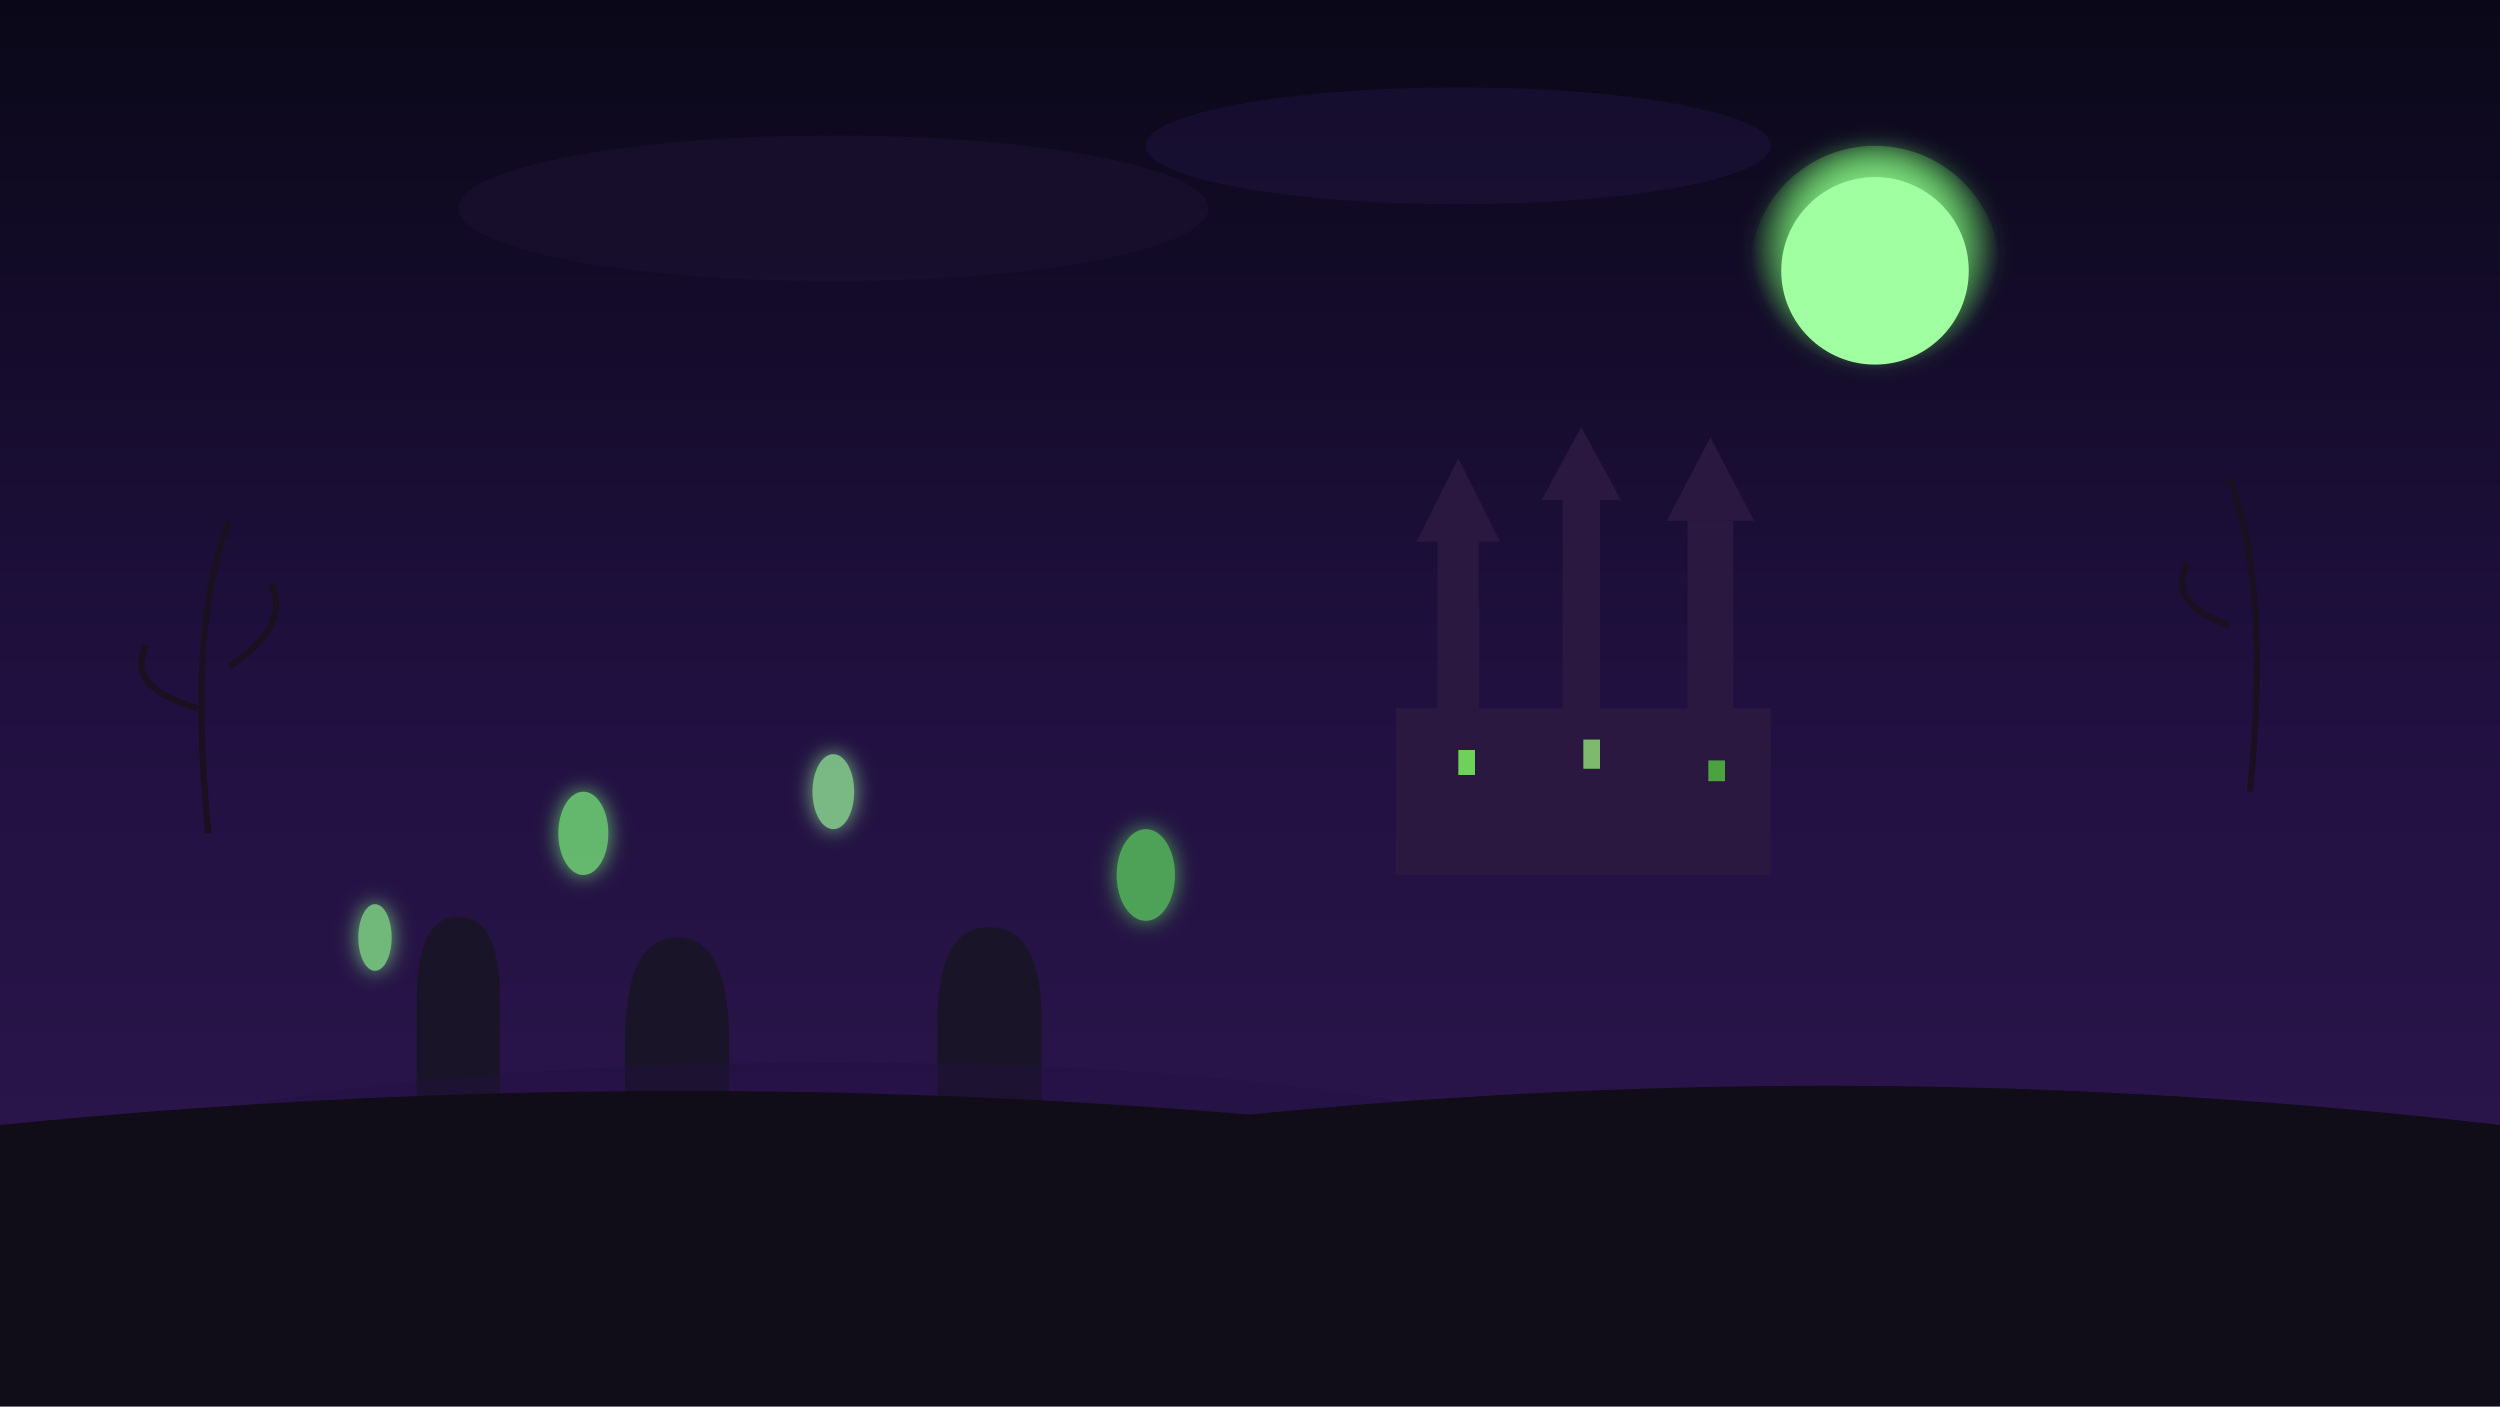
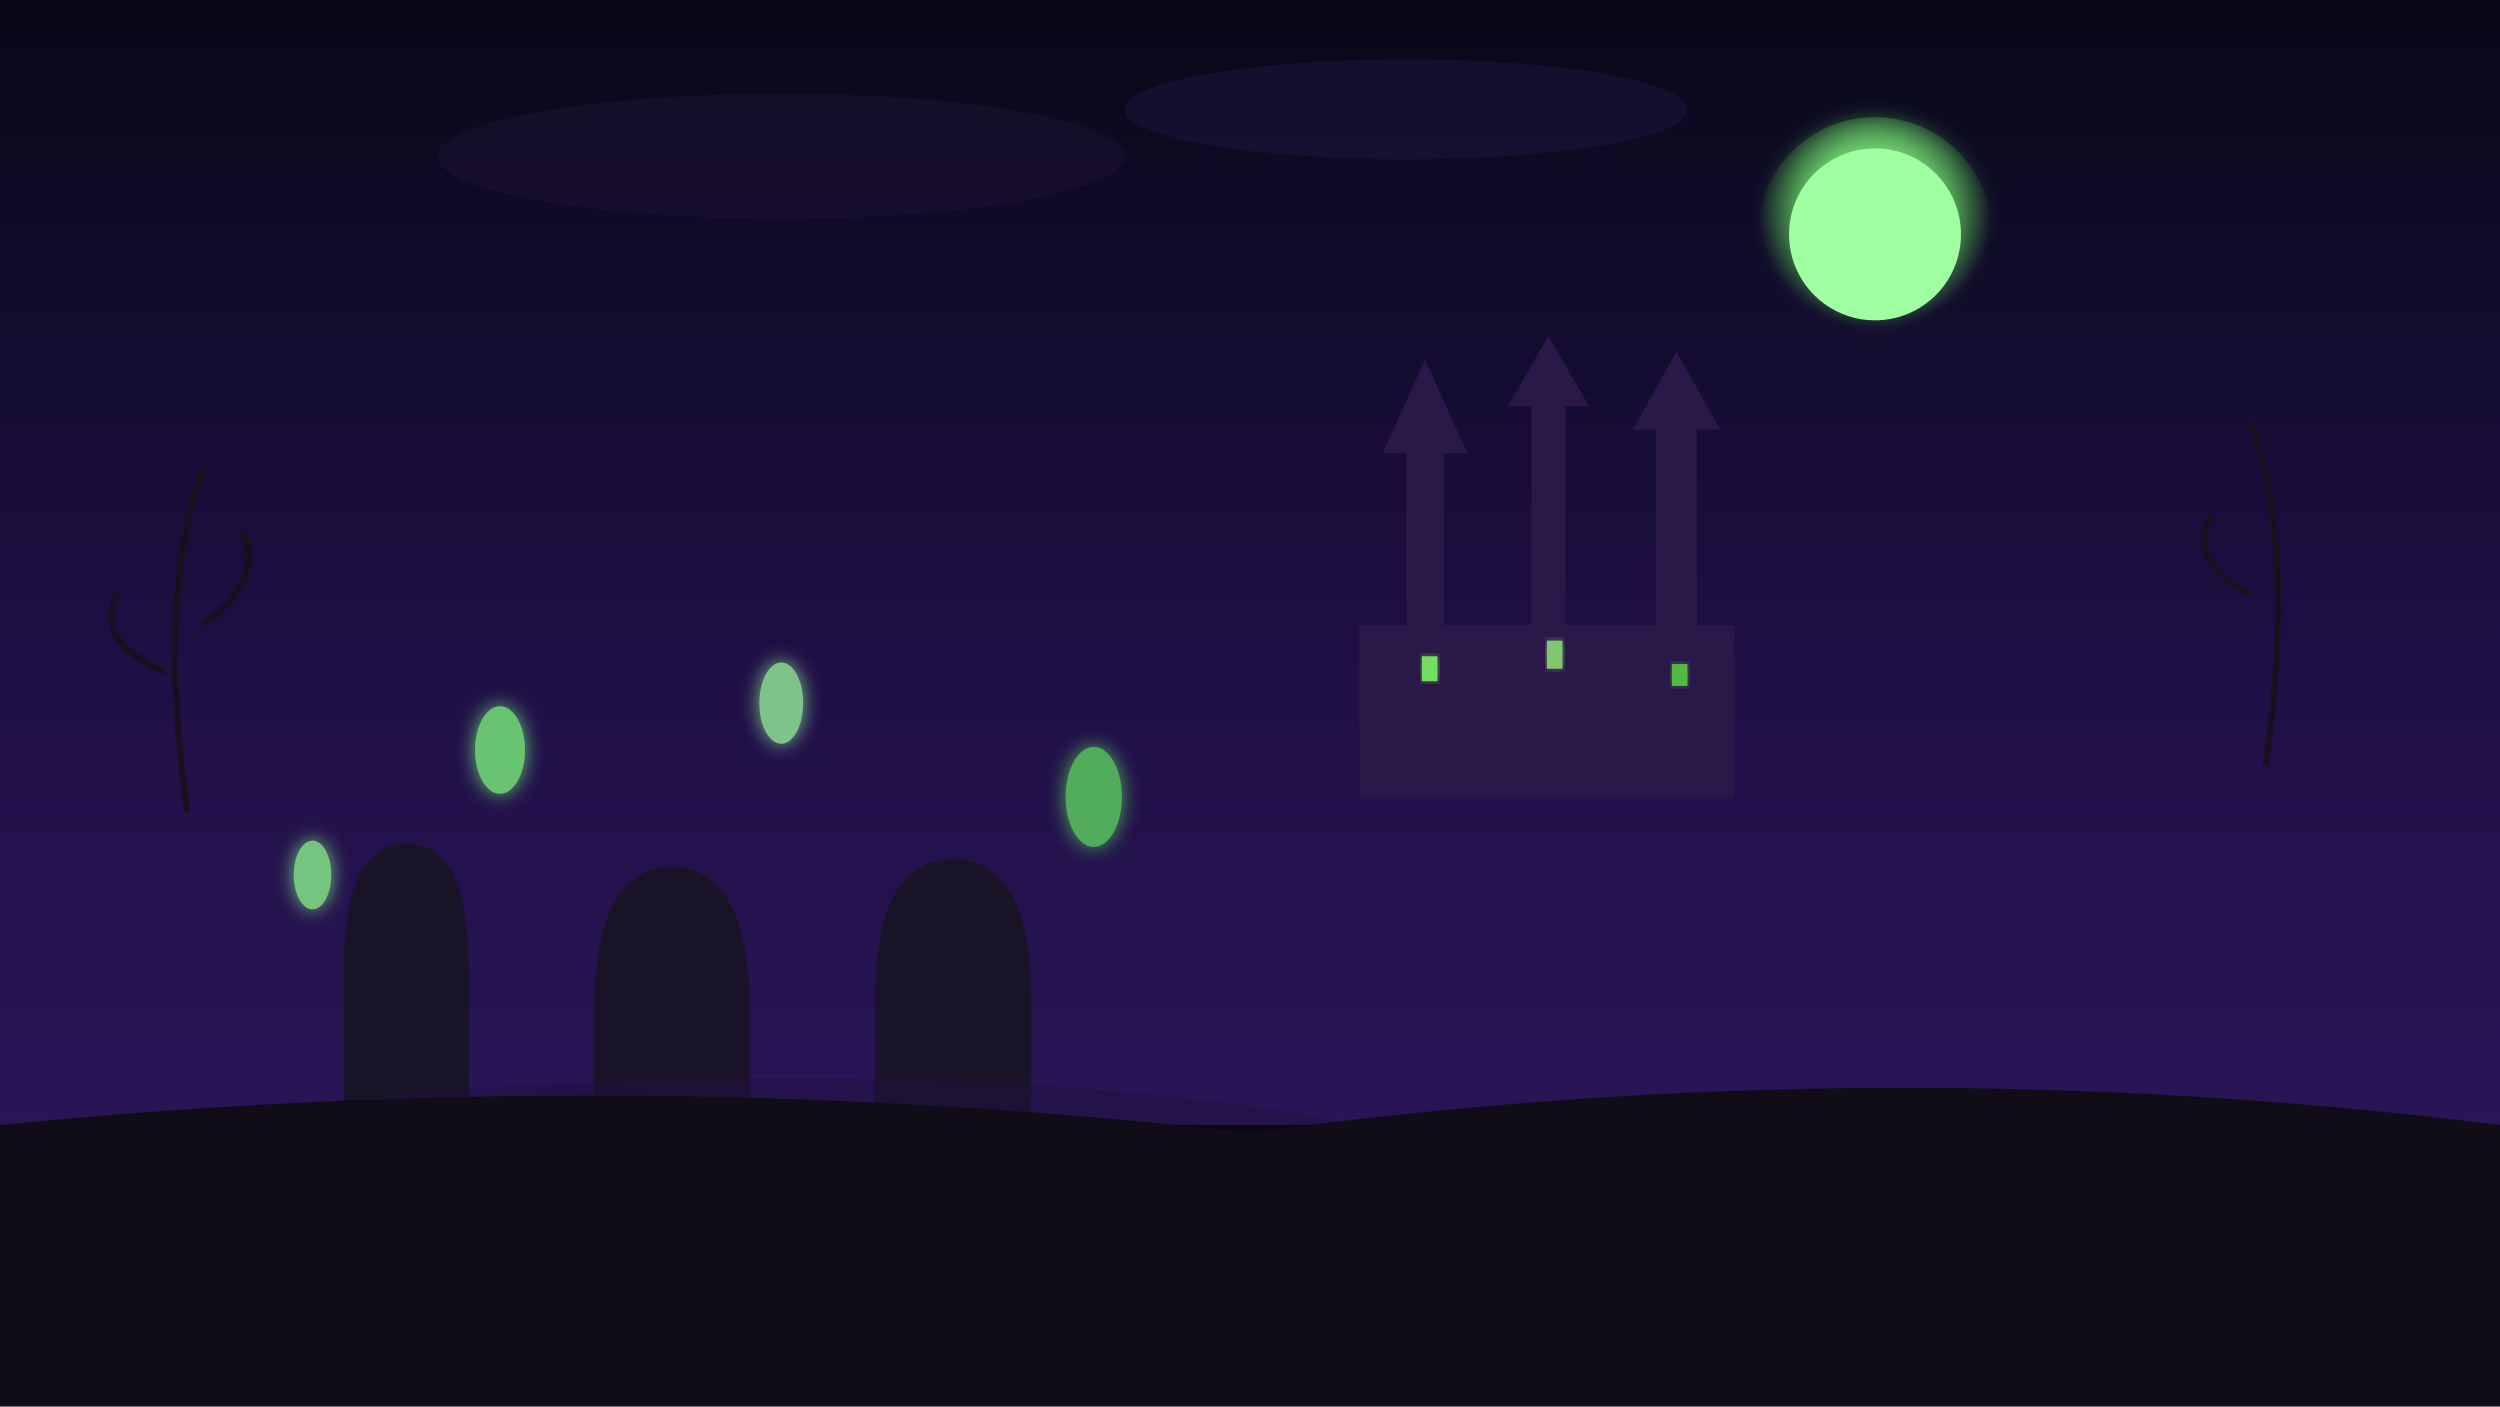
- <svg xmlns="http://www.w3.org/2000/svg" viewBox="0 0 1200 675" preserveAspectRatio="xMidYMid slice">
+ <svg xmlns="http://www.w3.org/2000/svg" viewBox="0 0 1600 900" preserveAspectRatio="xMidYMid slice">
  <defs>
    <linearGradient id="sky" x1="0" y1="0" x2="0" y2="1">
-       <stop offset="0" stop-color="#0a0818" />
-       <stop offset=".5" stop-color="#201040" />
-       <stop offset="1" stop-color="#301850" />
+       <stop offset="0" stop-color="#080818" />
+       <stop offset=".5" stop-color="#201048" />
+       <stop offset="1" stop-color="#301860" />
    </linearGradient>
    <radialGradient id="moon" cx=".5" cy=".4" r=".5">
      <stop offset="0" stop-color="#b0ffb0" />
-       <stop offset=".5" stop-color="#80e080" />
+       <stop offset=".4" stop-color="#80e080" />
      <stop offset="1" stop-color="#40a040" stop-opacity="0" />
    </radialGradient>
    <filter id="glow">
-       <feGaussianBlur stdDeviation="5" result="b" />
+       <feGaussianBlur stdDeviation="6" result="b" />
      <feMerge>
        <feMergeNode in="b" />
        <feMergeNode in="SourceGraphic" />
      </feMerge>
    </filter>
  </defs>
-   <rect width="1200" height="675" fill="url(#sky)" />
-   <circle cx="900" cy="130" r="60" fill="url(#moon)" filter="url(#glow)" />
-   <circle cx="900" cy="130" r="45" fill="#a0ffa0" />
-   <ellipse cx="400" cy="100" rx="180" ry="35" fill="#1a1030" opacity=".6" />
-   <ellipse cx="700" cy="70" rx="150" ry="28" fill="#201440" opacity=".5" />
-   <g transform="translate(650,200)" fill="#2a1840">
-     <rect x="40" y="60" width="20" height="100" />
-     <rect x="100" y="40" width="18" height="120" />
-     <rect x="160" y="50" width="22" height="110" />
-     <path d="M30,60 L50,20 L70,60 Z" />
-     <path d="M90,40 L109,5 L128,40 Z" />
-     <path d="M150,50 L171,10 L192,50 Z" />
-     <rect x="20" y="140" width="180" height="80" />
-     <rect x="50" y="160" width="8" height="12" fill="#80ff60" opacity=".8" />
-     <rect x="110" y="155" width="8" height="14" fill="#a0ff80" opacity=".7" />
-     <rect x="170" y="165" width="8" height="10" fill="#60ff40" opacity=".6" />
+   <rect width="1600" height="900" fill="url(#sky)" />
+   <circle cx="1200" cy="150" r="75" fill="url(#moon)" filter="url(#glow)" />
+   <circle cx="1200" cy="150" r="55" fill="#a0ffa0" />
+   <ellipse cx="500" cy="100" rx="220" ry="40" fill="#1a1030" opacity=".6" />
+   <ellipse cx="900" cy="70" rx="180" ry="32" fill="#201440" opacity=".5" />
+   <g transform="translate(850,220)" fill="#2a1848">
+     <rect x="50" y="70" width="24" height="130" />
+     <rect x="130" y="40" width="22" height="160" />
+     <rect x="210" y="55" width="26" height="145" />
+     <path d="M35,70 L62,10 L89,70 Z" />
+     <path d="M115,40 L141,-5 L167,40 Z" />
+     <path d="M195,55 L223,5 L251,55 Z" />
+     <rect x="20" y="180" width="240" height="110" />
+     <rect x="60" y="200" width="10" height="16" fill="#80ff60" opacity=".85" filter="url(#glow)" />
+     <rect x="140" y="190" width="10" height="18" fill="#a0ff80" opacity=".75" filter="url(#glow)" />
+     <rect x="220" y="205" width="10" height="14" fill="#60ff40" opacity=".7" filter="url(#glow)" />
  </g>
-   <g fill="none" stroke="#1a1020" stroke-width="3">
-     <path d="M100,400 Q90,300 110,250 M110,320 Q140,300 130,280 M95,340 Q60,330 70,310" />
-     <path d="M1080,380 Q1090,280 1070,230 M1070,300 Q1040,290 1050,270" />
+   <g fill="none" stroke="#1a1020" stroke-width="4">
+     <path d="M120,520 Q100,380 130,300 M130,400 Q170,370 155,340 M105,430 Q60,410 75,380" />
+     <path d="M1450,490 Q1470,350 1440,270 M1440,380 Q1400,360 1415,330" />
  </g>
  <g fill="#1a1428">
-     <path d="M200,480 Q200,440 220,440 Q240,440 240,480 L240,530 L200,530 Z" />
-     <path d="M300,500 Q300,450 325,450 Q350,450 350,500 L350,545 L300,545 Z" />
-     <path d="M450,490 Q450,445 475,445 Q500,445 500,490 L500,535 L450,535 Z" />
+     <path d="M220,620 Q220,540 260,540 Q300,540 300,620 L300,730 L220,730 Z" />
+     <path d="M380,650 Q380,555 430,555 Q480,555 480,650 L480,760 L380,760 Z" />
+     <path d="M560,640 Q560,550 610,550 Q660,550 660,640 L660,750 L560,750 Z" />
  </g>
-   <g filter="url(#glow)" opacity=".7">
-     <ellipse cx="280" cy="400" rx="12" ry="20" fill="#80ff80" />
-     <ellipse cx="400" cy="380" rx="10" ry="18" fill="#a0ffa0" />
-     <ellipse cx="550" cy="420" rx="14" ry="22" fill="#60e060" />
-     <ellipse cx="180" cy="450" rx="8" ry="16" fill="#90ff90" />
+   <g filter="url(#glow)" opacity=".75">
+     <ellipse cx="320" cy="480" rx="16" ry="28" fill="#80ff80" />
+     <ellipse cx="500" cy="450" rx="14" ry="26" fill="#a0ffa0" />
+     <ellipse cx="700" cy="510" rx="18" ry="32" fill="#60e060" />
+     <ellipse cx="200" cy="560" rx="12" ry="22" fill="#90ff90" />
  </g>
-   <ellipse cx="400" cy="560" rx="350" ry="50" fill="#201040" opacity=".4" />
-   <ellipse cx="800" cy="580" rx="280" ry="40" fill="#301850" opacity=".3" />
-   <rect y="540" width="1200" height="135" fill="#0a0814" />
-   <path d="M0,540 Q300,510 600,535 Q900,505 1200,540 L1200,675 L0,675 Z" fill="#100c18" />
+   <ellipse cx="500" cy="760" rx="450" ry="70" fill="#201040" opacity=".45" />
+   <ellipse cx="1100" cy="780" rx="380" ry="55" fill="#301850" opacity=".35" />
+   <rect y="720" width="1600" height="180" fill="#0a0814" />
+   <path d="M0,720 Q400,680 800,725 Q1200,670 1600,720 L1600,900 L0,900 Z" fill="#100c18" />
</svg>
